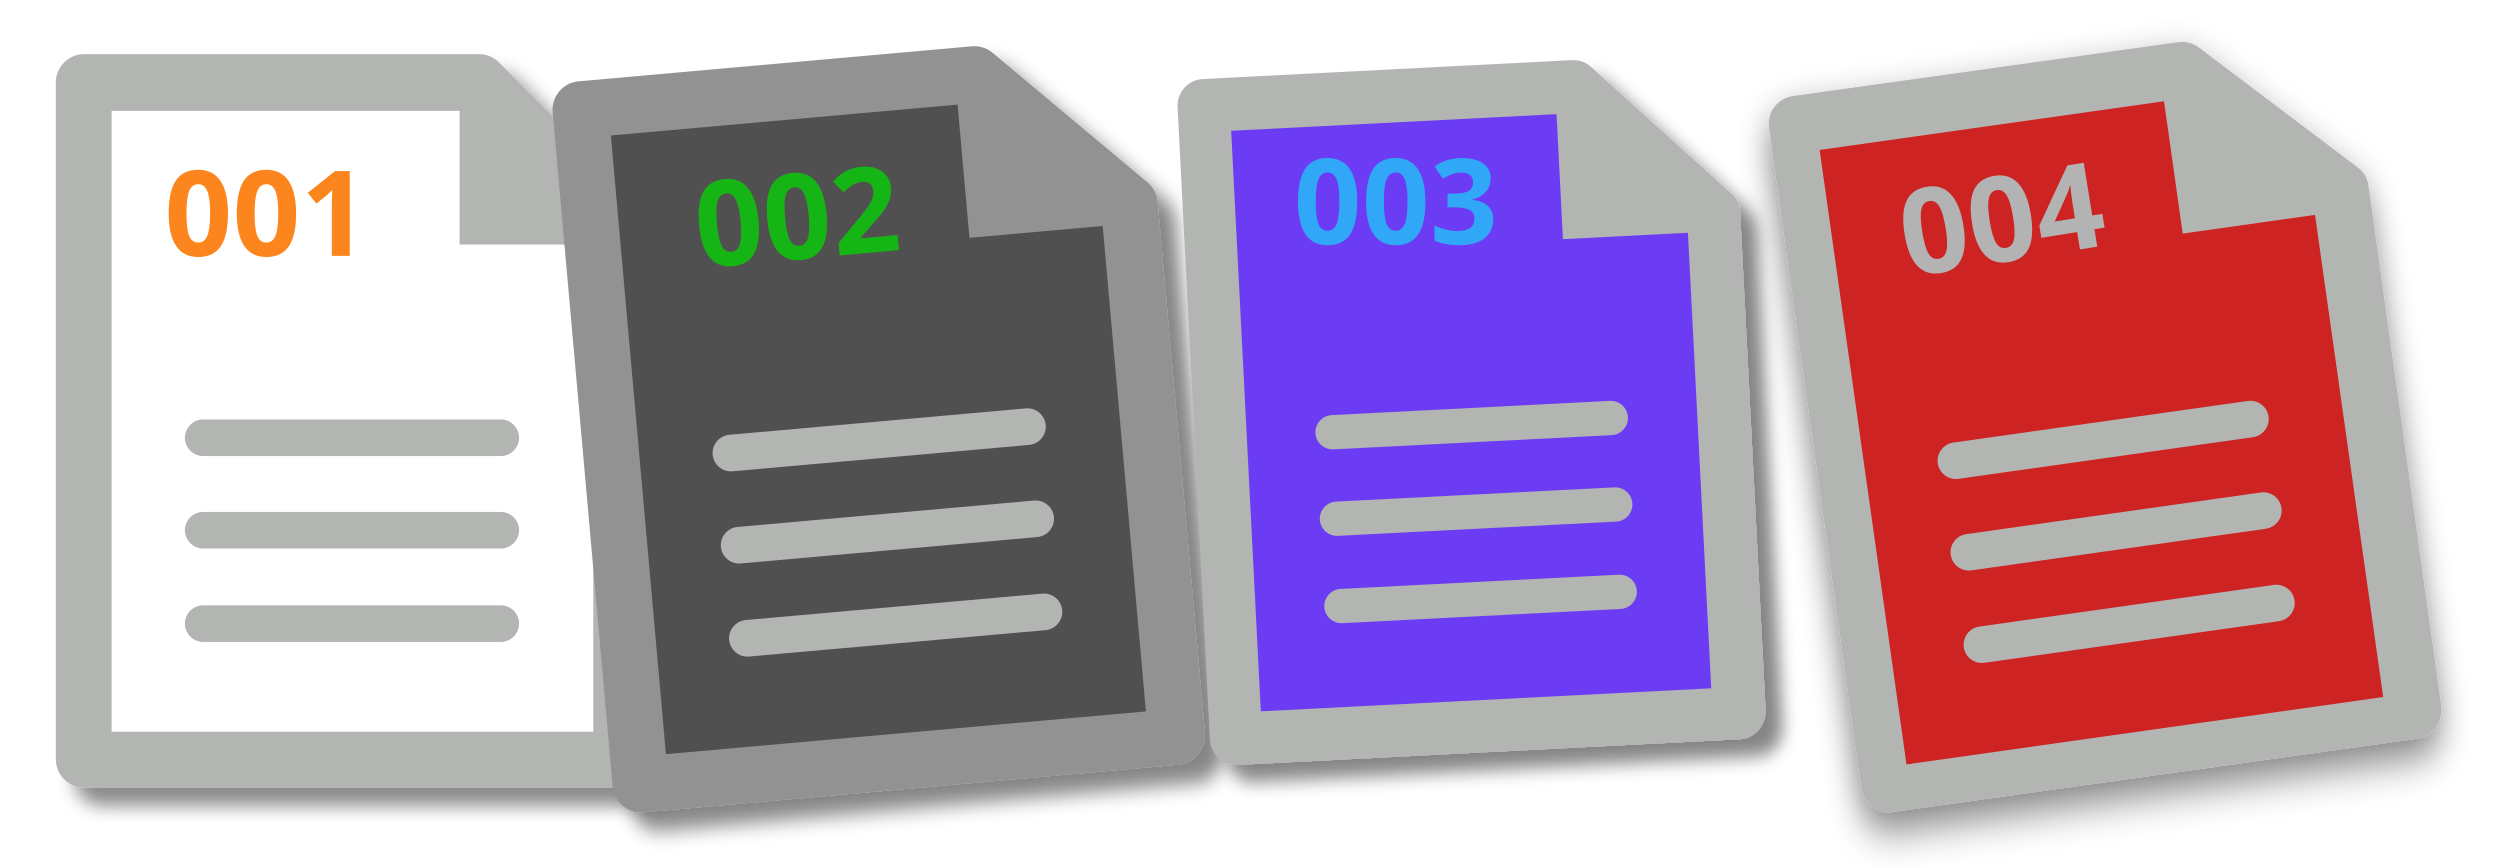
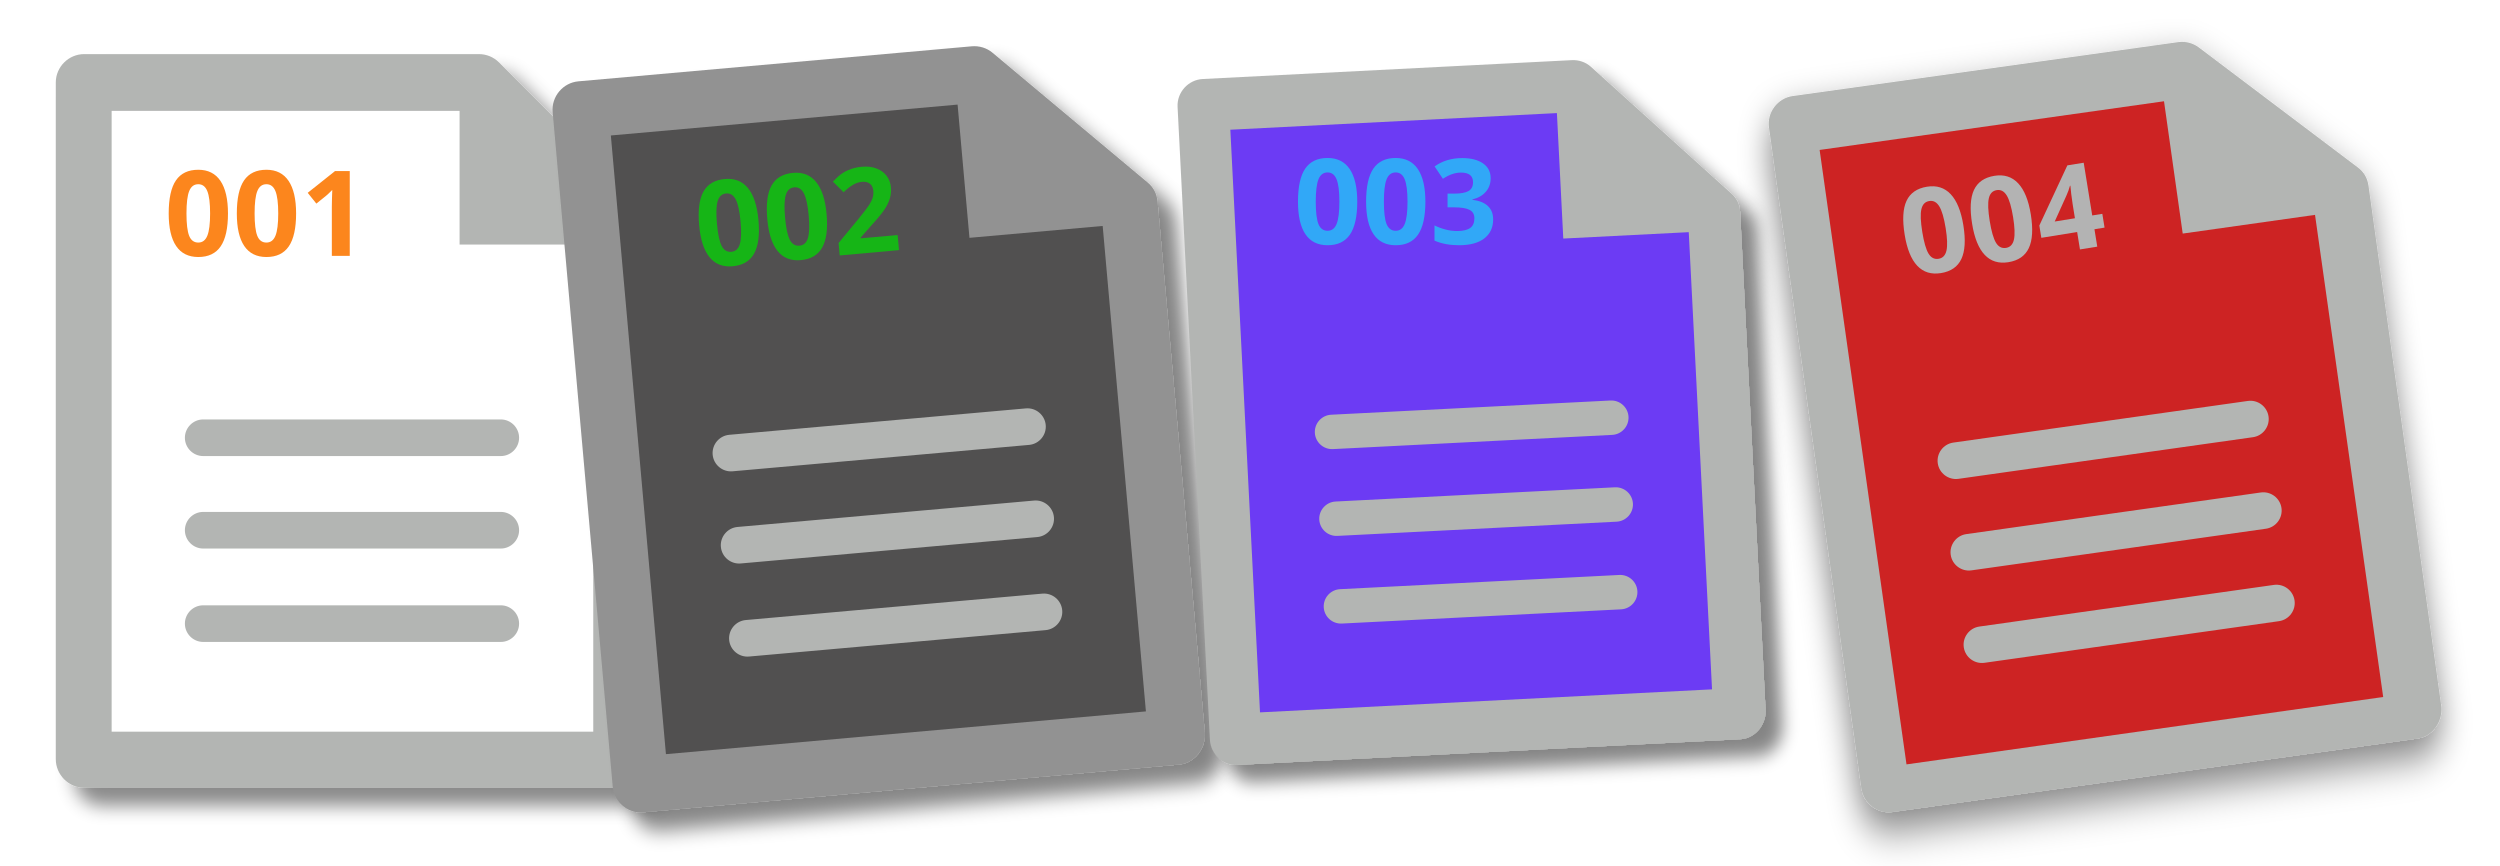
- <svg xmlns="http://www.w3.org/2000/svg" version="1.1" width="800" height="277" viewBox="0 0 800 277" xml:space="preserve">
+ <svg xmlns="http://www.w3.org/2000/svg" version="1.1" width="120" height="41.55" viewBox="0 0 800 277" xml:space="preserve">
  <defs>
</defs>
  <g transform="matrix(2.93 0 0 -2.93 112.93 134.66)" id="upoAWDo2cRYsTkjra2pR_">
-     <filter id="SVGID_68" y="-25%" height="150%" x="-26%" width="152%">
+     <filter id="SVGID_1" y="-25%" height="150%" x="-26%" width="152%">
      <feGaussianBlur in="SourceAlpha" stdDeviation="1" />
      <feOffset dx="2" dy="-2" result="oBlur" />
      <feFlood flood-color="rgb(0,0,0)" flood-opacity="0.46" />
      <feComposite in2="oBlur" operator="in" />
      <feMerge>
        <feMergeNode />
        <feMergeNode in="SourceGraphic" />
      </feMerge>
    </filter>
-     <g style="filter: url(#SVGID_68);" vector-effect="non-scaling-stroke">
+     <g style="filter: url(#SVGID_1);" vector-effect="non-scaling-stroke">
      <g transform="matrix(1 0 0 1 0 0)" id="SsHC0nJRyrqtFh7CY8NwU">
        <path style="stroke: none; stroke-width: 1; stroke-dasharray: none; stroke-linecap: butt; stroke-dashoffset: 0; stroke-linejoin: miter; stroke-miterlimit: 4; fill: rgb(179,181,179); fill-rule: nonzero; opacity: 1;" vector-effect="non-scaling-stroke" transform=" translate(-40.05, -40.05)" d="M 69.4 0 L 10.6 0 C 9 0 7.6 1.4 7.6 3.1 L 7.6 77 C 7.6 78.7 9 80.1 10.7 80.1 L 53.8 80.1 C 54.6 80.1 55.4 79.8 56 79.2 L 71.6 63.6 C 72.2 63 72.5 62.3 72.5 61.4 L 72.5 3.1 C 72.4 1.4 71 0 69.4 0 z" stroke-linecap="round" />
      </g>
      <g transform="matrix(1 0 0 1 -0.05 -0.05)" id="VR1LQluRKOxsPHxuNkxip">
        <path style="stroke: none; stroke-width: 1; stroke-dasharray: none; stroke-linecap: butt; stroke-dashoffset: 0; stroke-linejoin: miter; stroke-miterlimit: 4; fill: rgb(255,255,255); fill-rule: nonzero; opacity: 1;" vector-effect="non-scaling-stroke" transform=" translate(-40, -40)" d="M 13.7 73.9 L 51.7 73.9 L 51.7 59.3 L 66.3 59.3 L 66.3 6.1 L 13.7 6.1 L 13.7 73.9 z" stroke-linecap="round" />
      </g>
      <g transform="matrix(1 0 0 1 -0.1 -12)" id="PcK73JnWM3d0EXtjeWXVW">
        <path style="stroke: none; stroke-width: 1; stroke-dasharray: none; stroke-linecap: butt; stroke-dashoffset: 0; stroke-linejoin: miter; stroke-miterlimit: 4; fill: rgb(179,181,179); fill-rule: nonzero; opacity: 1;" vector-effect="non-scaling-stroke" transform=" translate(-39.95, -28.05)" d="M 21.7 17.9 C 21.7 16.8 22.6 15.9 23.7 15.9 L 56.2 15.9 C 57.3 15.9 58.2 16.8 58.2 17.9 C 58.2 19 57.3 19.9 56.2 19.9 L 23.7 19.9 C 22.6 19.9 21.7 19 21.7 17.9 z M 23.7 30.1 L 56.2 30.1 C 57.3 30.1 58.2 29.2 58.2 28.1 C 58.2 27 57.3 26.1 56.2 26.1 L 23.7 26.1 C 22.6 26.1 21.7 27 21.7 28.1 C 21.7 29.2 22.6 30.1 23.7 30.1 z M 23.7 40.2 L 56.2 40.2 C 57.3 40.2 58.2 39.3 58.2 38.2 C 58.2 37.1 57.3 36.2 56.2 36.2 L 23.7 36.2 C 22.6 36.2 21.7 37.1 21.7 38.2 C 21.7 39.3 22.6 40.2 23.7 40.2 z" stroke-linecap="round" />
      </g>
    </g>
  </g>
  <g transform="matrix(2.92 -0.26 -0.26 -2.92 281.21 135.34)" id="Hgx4GegGJ81jyk2cSAC9A">
-     <filter id="SVGID_131" y="-25%" height="150%" x="-26%" width="152%">
+     <filter id="SVGID_2" y="-25%" height="150%" x="-26%" width="152%">
      <feGaussianBlur in="SourceAlpha" stdDeviation="1" />
      <feOffset dx="1.82" dy="-2.17" result="oBlur" />
      <feFlood flood-color="rgb(0,0,0)" flood-opacity="0.48" />
      <feComposite in2="oBlur" operator="in" />
      <feMerge>
        <feMergeNode />
        <feMergeNode in="SourceGraphic" />
      </feMerge>
    </filter>
-     <path style="stroke: rgb(0,0,0); stroke-width: 0; stroke-dasharray: none; stroke-linecap: butt; stroke-dashoffset: 0; stroke-linejoin: miter; stroke-miterlimit: 4; fill: rgb(146,146,146); fill-rule: nonzero; opacity: 1;filter: url(#SVGID_131);" vector-effect="non-scaling-stroke" transform=" translate(-40.05, -40.05)" d="M 69.4 0 L 10.6 0 C 9 0 7.6 1.4 7.6 3.1 L 7.6 77 C 7.6 78.7 9 80.1 10.7 80.1 L 53.8 80.1 C 54.6 80.1 55.4 79.8 56 79.2 L 71.6 63.6 C 72.2 63 72.5 62.3 72.5 61.4 L 72.5 3.1 C 72.4 1.4 71 0 69.4 0 z" stroke-linecap="round" />
+     <path style="stroke: rgb(0,0,0); stroke-width: 0; stroke-dasharray: none; stroke-linecap: butt; stroke-dashoffset: 0; stroke-linejoin: miter; stroke-miterlimit: 4; fill: rgb(146,146,146); fill-rule: nonzero; opacity: 1;filter: url(#SVGID_2);" vector-effect="non-scaling-stroke" transform=" translate(-40.05, -40.05)" d="M 69.4 0 L 10.6 0 C 9 0 7.6 1.4 7.6 3.1 L 7.6 77 C 7.6 78.7 9 80.1 10.7 80.1 L 53.8 80.1 C 54.6 80.1 55.4 79.8 56 79.2 L 71.6 63.6 C 72.2 63 72.5 62.3 72.5 61.4 L 72.5 3.1 C 72.4 1.4 71 0 69.4 0 z" stroke-linecap="round" />
  </g>
  <g transform="matrix(2.92 -0.26 -0.26 -2.92 281.08 135.5)" id="GYZJv6V7xSqWAtUMFGXPg">
    <path style="stroke: none; stroke-width: 1; stroke-dasharray: none; stroke-linecap: butt; stroke-dashoffset: 0; stroke-linejoin: miter; stroke-miterlimit: 4; fill: rgb(81,80,80); fill-rule: nonzero; opacity: 1;" vector-effect="non-scaling-stroke" transform=" translate(-40, -40)" d="M 13.7 73.9 L 51.7 73.9 L 51.7 59.3 L 66.3 59.3 L 66.3 6.1 L 13.7 6.1 L 13.7 73.9 z" stroke-linecap="round" />
  </g>
  <g transform="matrix(2.92 -0.26 -0.26 -2.92 283.98 170.39)" id="lD9VmAmfBTKiaWUPdnglO">
    <path style="stroke: none; stroke-width: 1; stroke-dasharray: none; stroke-linecap: butt; stroke-dashoffset: 0; stroke-linejoin: miter; stroke-miterlimit: 4; fill: rgb(179,181,179); fill-rule: nonzero; opacity: 1;" vector-effect="non-scaling-stroke" transform=" translate(-39.95, -28.05)" d="M 21.7 17.9 C 21.7 16.8 22.6 15.9 23.7 15.9 L 56.2 15.9 C 57.3 15.9 58.2 16.8 58.2 17.9 C 58.2 19 57.3 19.9 56.2 19.9 L 23.7 19.9 C 22.6 19.9 21.7 19 21.7 17.9 z M 23.7 30.1 L 56.2 30.1 C 57.3 30.1 58.2 29.2 58.2 28.1 C 58.2 27 57.3 26.1 56.2 26.1 L 23.7 26.1 C 22.6 26.1 21.7 27 21.7 28.1 C 21.7 29.2 22.6 30.1 23.7 30.1 z M 23.7 40.2 L 56.2 40.2 C 57.3 40.2 58.2 39.3 58.2 38.2 C 58.2 37.1 57.3 36.2 56.2 36.2 L 23.7 36.2 C 22.6 36.2 21.7 37.1 21.7 38.2 C 21.7 39.3 22.6 40.2 23.7 40.2 z" stroke-linecap="round" />
  </g>
  <g transform="matrix(2.86 -0.4 -0.4 -2.86 673.66 133.53)" id="oDhmvM5BuNpkpHfLNQS0A">
-     <filter id="SVGID_219" y="-27%" height="154%" x="-27%" width="154%">
+     <filter id="SVGID_3" y="-27%" height="154%" x="-27%" width="154%">
      <feGaussianBlur in="SourceAlpha" stdDeviation="2" />
      <feOffset dx="-0.28" dy="-1.98" result="oBlur" />
      <feFlood flood-color="rgb(0,0,0)" flood-opacity="0.49" />
      <feComposite in2="oBlur" operator="in" />
      <feMerge>
        <feMergeNode />
        <feMergeNode in="SourceGraphic" />
      </feMerge>
    </filter>
-     <path style="stroke: none; stroke-width: 1; stroke-dasharray: none; stroke-linecap: butt; stroke-dashoffset: 0; stroke-linejoin: miter; stroke-miterlimit: 4; fill: rgb(179,181,179); fill-rule: nonzero; opacity: 1;filter: url(#SVGID_219);" vector-effect="non-scaling-stroke" transform=" translate(-40.05, -40.05)" d="M 69.4 0 L 10.6 0 C 9 0 7.6 1.4 7.6 3.1 L 7.6 77 C 7.6 78.7 9 80.1 10.7 80.1 L 53.8 80.1 C 54.6 80.1 55.4 79.8 56 79.2 L 71.6 63.6 C 72.2 63 72.5 62.3 72.5 61.4 L 72.5 3.1 C 72.4 1.4 71 0 69.4 0 z" stroke-linecap="round" />
+     <path style="stroke: none; stroke-width: 1; stroke-dasharray: none; stroke-linecap: butt; stroke-dashoffset: 0; stroke-linejoin: miter; stroke-miterlimit: 4; fill: rgb(179,181,179); fill-rule: nonzero; opacity: 1;filter: url(#SVGID_3);" vector-effect="non-scaling-stroke" transform=" translate(-40.05, -40.05)" d="M 69.4 0 L 10.6 0 C 9 0 7.6 1.4 7.6 3.1 L 7.6 77 C 7.6 78.7 9 80.1 10.7 80.1 L 53.8 80.1 C 54.6 80.1 55.4 79.8 56 79.2 L 71.6 63.6 C 72.2 63 72.5 62.3 72.5 61.4 L 72.5 3.1 C 72.4 1.4 71 0 69.4 0 z" stroke-linecap="round" />
  </g>
  <g transform="matrix(2.9 -0.41 -0.41 -2.9 672.45 135.51)" id="esGcuj8q7SKyRUTB4YLq9">
    <path style="stroke: none; stroke-width: 1; stroke-dasharray: none; stroke-linecap: butt; stroke-dashoffset: 0; stroke-linejoin: miter; stroke-miterlimit: 4; fill: rgb(205,35,35); fill-rule: nonzero; opacity: 1;" vector-effect="non-scaling-stroke" transform=" translate(-40, -40)" d="M 13.7 73.9 L 51.7 73.9 L 51.7 59.3 L 66.3 59.3 L 66.3 6.1 L 13.7 6.1 L 13.7 73.9 z" stroke-linecap="round" />
  </g>
  <g transform="matrix(2.9 -0.41 -0.41 -2.9 677.17 170.2)" id="YHVbzg4xdYC3SyWRC3knN">
    <path style="stroke: none; stroke-width: 1; stroke-dasharray: none; stroke-linecap: butt; stroke-dashoffset: 0; stroke-linejoin: miter; stroke-miterlimit: 4; fill: rgb(179,181,179); fill-rule: nonzero; opacity: 1;" vector-effect="non-scaling-stroke" transform=" translate(-39.95, -28.05)" d="M 21.7 17.9 C 21.7 16.8 22.6 15.9 23.7 15.9 L 56.2 15.9 C 57.3 15.9 58.2 16.8 58.2 17.9 C 58.2 19 57.3 19.9 56.2 19.9 L 23.7 19.9 C 22.6 19.9 21.7 19 21.7 17.9 z M 23.7 30.1 L 56.2 30.1 C 57.3 30.1 58.2 29.2 58.2 28.1 C 58.2 27 57.3 26.1 56.2 26.1 L 23.7 26.1 C 22.6 26.1 21.7 27 21.7 28.1 C 21.7 29.2 22.6 30.1 23.7 30.1 z M 23.7 40.2 L 56.2 40.2 C 57.3 40.2 58.2 39.3 58.2 38.2 C 58.2 37.1 57.3 36.2 56.2 36.2 L 23.7 36.2 C 22.6 36.2 21.7 37.1 21.7 38.2 C 21.7 39.3 22.6 40.2 23.7 40.2 z" stroke-linecap="round" />
  </g>
  <g transform="matrix(2.74 -0.14 -0.14 -2.74 470.91 130.91)" id="I-_4bhiyMvKerVZAGt-XV">
-     <filter id="SVGID_100" y="-25%" height="150%" x="-26%" width="152%">
+     <filter id="SVGID_4" y="-25%" height="150%" x="-26%" width="152%">
      <feGaussianBlur in="SourceAlpha" stdDeviation="1" />
      <feOffset dx="1.89" dy="-2.1" result="oBlur" />
      <feFlood flood-color="rgb(0,0,0)" flood-opacity="0.48" />
      <feComposite in2="oBlur" operator="in" />
      <feMerge>
        <feMergeNode />
        <feMergeNode in="SourceGraphic" />
      </feMerge>
    </filter>
-     <path style="stroke: none; stroke-width: 1; stroke-dasharray: none; stroke-linecap: butt; stroke-dashoffset: 0; stroke-linejoin: miter; stroke-miterlimit: 4; fill: rgb(179,181,179); fill-rule: nonzero; opacity: 1;filter: url(#SVGID_100);" vector-effect="non-scaling-stroke" transform=" translate(-40.05, -40.05)" d="M 69.4 0 L 10.6 0 C 9 0 7.6 1.4 7.6 3.1 L 7.6 77 C 7.6 78.7 9 80.1 10.7 80.1 L 53.8 80.1 C 54.6 80.1 55.4 79.8 56 79.2 L 71.6 63.6 C 72.2 63 72.5 62.3 72.5 61.4 L 72.5 3.1 C 72.4 1.4 71 0 69.4 0 z" stroke-linecap="round" />
+     <path style="stroke: none; stroke-width: 1; stroke-dasharray: none; stroke-linecap: butt; stroke-dashoffset: 0; stroke-linejoin: miter; stroke-miterlimit: 4; fill: rgb(179,181,179); fill-rule: nonzero; opacity: 1;filter: url(#SVGID_4);" vector-effect="non-scaling-stroke" transform=" translate(-40.05, -40.05)" d="M 69.4 0 L 10.6 0 C 9 0 7.6 1.4 7.6 3.1 L 7.6 77 C 7.6 78.7 9 80.1 10.7 80.1 L 53.8 80.1 C 54.6 80.1 55.4 79.8 56 79.2 L 71.6 63.6 C 72.2 63 72.5 62.3 72.5 61.4 L 72.5 3.1 C 72.4 1.4 71 0 69.4 0 z" stroke-linecap="round" />
  </g>
-   <g transform="matrix(2.74 -0.14 -0.14 -2.74 470.78 131.05)" id="FiQAmf5HpOnGIMbcpC1zw">
+   <g transform="matrix(2.75 -0.14 -0.14 -2.75 470.78 131.05)" id="FiQAmf5HpOnGIMbcpC1zw">
    <path style="stroke: none; stroke-width: 1; stroke-dasharray: none; stroke-linecap: butt; stroke-dashoffset: 0; stroke-linejoin: miter; stroke-miterlimit: 4; fill: rgb(108,59,244); fill-rule: nonzero; opacity: 1;" vector-effect="non-scaling-stroke" transform=" translate(-40, -40)" d="M 13.7 73.9 L 51.7 73.9 L 51.7 59.3 L 66.3 59.3 L 66.3 6.1 L 13.7 6.1 L 13.7 73.9 z" stroke-linecap="round" />
  </g>
-   <g transform="matrix(2.74 -0.14 -0.14 -2.74 472.36 163.85)" id="8zWOcEvl9Oai4Pfx1Gljw">
+   <g transform="matrix(2.75 -0.14 -0.14 -2.75 472.36 163.85)" id="8zWOcEvl9Oai4Pfx1Gljw">
    <path style="stroke: none; stroke-width: 1; stroke-dasharray: none; stroke-linecap: butt; stroke-dashoffset: 0; stroke-linejoin: miter; stroke-miterlimit: 4; fill: rgb(179,181,179); fill-rule: nonzero; opacity: 1;" vector-effect="non-scaling-stroke" transform=" translate(-39.95, -28.05)" d="M 21.7 17.9 C 21.7 16.8 22.6 15.9 23.7 15.9 L 56.2 15.9 C 57.3 15.9 58.2 16.8 58.2 17.9 C 58.2 19 57.3 19.9 56.2 19.9 L 23.7 19.9 C 22.6 19.9 21.7 19 21.7 17.9 z M 23.7 30.1 L 56.2 30.1 C 57.3 30.1 58.2 29.2 58.2 28.1 C 58.2 27 57.3 26.1 56.2 26.1 L 23.7 26.1 C 22.6 26.1 21.7 27 21.7 28.1 C 21.7 29.2 22.6 30.1 23.7 30.1 z M 23.7 40.2 L 56.2 40.2 C 57.3 40.2 58.2 39.3 58.2 38.2 C 58.2 37.1 57.3 36.2 56.2 36.2 L 23.7 36.2 C 22.6 36.2 21.7 37.1 21.7 38.2 C 21.7 39.3 22.6 40.2 23.7 40.2 z" stroke-linecap="round" />
  </g>
  <g transform="matrix(1 0 0 1 375.6 70.96)" id="Iun5YR5Dx_ZqvMkLHgsSt">
    <g style="" vector-effect="non-scaling-stroke">
      <g transform="matrix(1 0 0 1 -279.28 0)" style="" id="5lSRXzdUVxj-m_ogfwAxz">
        <text xml:space="preserve" font-family="Open Sans" font-size="38" font-style="normal" font-weight="700" letter-spacing="0.076" line-height="1" style="stroke: none; stroke-width: 1; stroke-dasharray: none; stroke-linecap: butt; stroke-dashoffset: 0; stroke-linejoin: miter; stroke-miterlimit: 4; fill: rgb(252,134,29); fill-rule: nonzero; opacity: 1; white-space: pre;">
          <tspan x="-43.71" y="10.91">0</tspan>
          <tspan x="-21.91" y="10.91">0</tspan>
          <tspan x="-0.1" y="10.91">1</tspan>
        </text>
      </g>
      <g transform="matrix(1 0 0 1 82.09 -3.77)" style="" id="YeO8WLytsHncx3L9pDEZE">
        <text xml:space="preserve" font-family="Open Sans" font-size="38" font-style="normal" font-weight="700" letter-spacing="0.076" line-height="1" style="stroke: none; stroke-width: 1; stroke-dasharray: none; stroke-linecap: butt; stroke-dashoffset: 0; stroke-linejoin: miter; stroke-miterlimit: 4; fill: rgb(49,168,247); fill-rule: nonzero; opacity: 1; white-space: pre;">
          <tspan x="-43.71" y="10.91">0</tspan>
          <tspan x="-21.91" y="10.91">0</tspan>
          <tspan x="-0.1" y="10.91">3</tspan>
        </text>
      </g>
      <g transform="matrix(0.99 -0.16 0.16 0.99 276.23 0)" style="" id="PNe1cpk7syNFHNvZoSGfo">
        <text xml:space="preserve" font-family="Open Sans" font-size="38" font-style="normal" font-weight="700" letter-spacing="0.076" line-height="1" style="stroke: none; stroke-width: 1; stroke-dasharray: none; stroke-linecap: butt; stroke-dashoffset: 0; stroke-linejoin: miter; stroke-miterlimit: 4; fill: rgb(179,179,179); fill-rule: nonzero; opacity: 1; white-space: pre;">
          <tspan x="-43.71" y="10.91">0</tspan>
          <tspan x="-21.91" y="10.91">0</tspan>
          <tspan x="-0.1" y="10.91">4</tspan>
        </text>
      </g>
      <g transform="matrix(1 -0.09 0.09 1 -109.29 0)" style="" id="U_0GEARsqSlYwqjsDZHwr">
        <text xml:space="preserve" font-family="Open Sans" font-size="38" font-style="normal" font-weight="700" letter-spacing="0.076" line-height="1" style="stroke: none; stroke-width: 1; stroke-dasharray: none; stroke-linecap: butt; stroke-dashoffset: 0; stroke-linejoin: miter; stroke-miterlimit: 4; fill: rgb(22,181,22); fill-rule: nonzero; opacity: 1; white-space: pre;">
          <tspan x="-43.71" y="10.91">0</tspan>
          <tspan x="-21.91" y="10.91">0</tspan>
          <tspan x="-0.1" y="10.91">2</tspan>
        </text>
      </g>
    </g>
  </g>
</svg>
